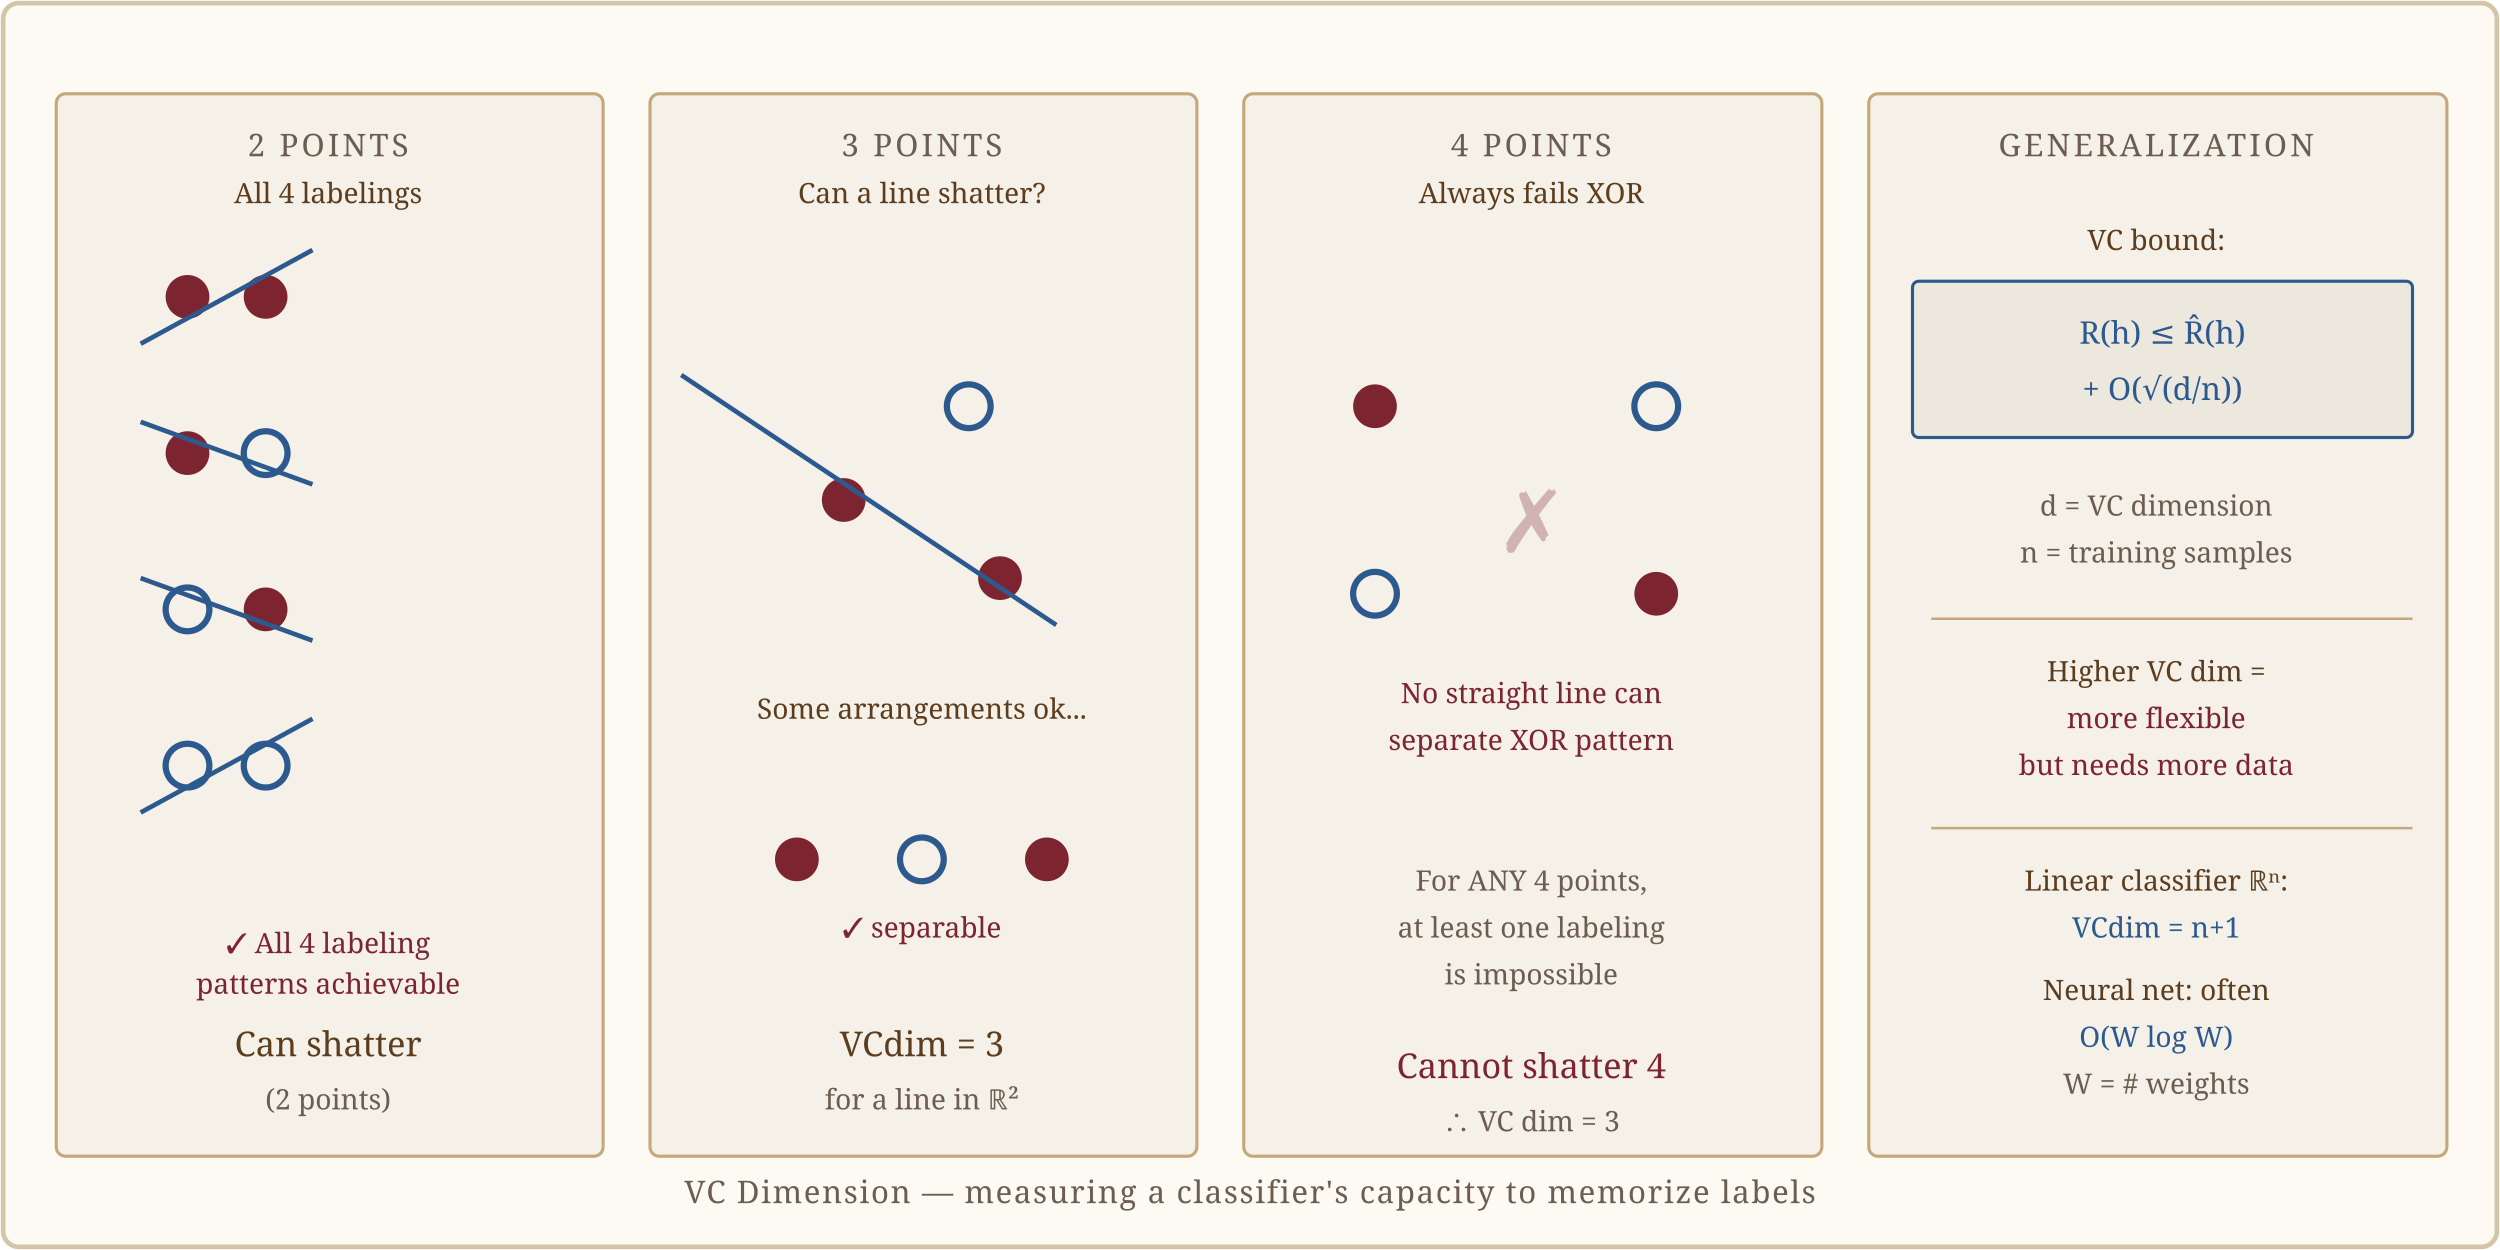
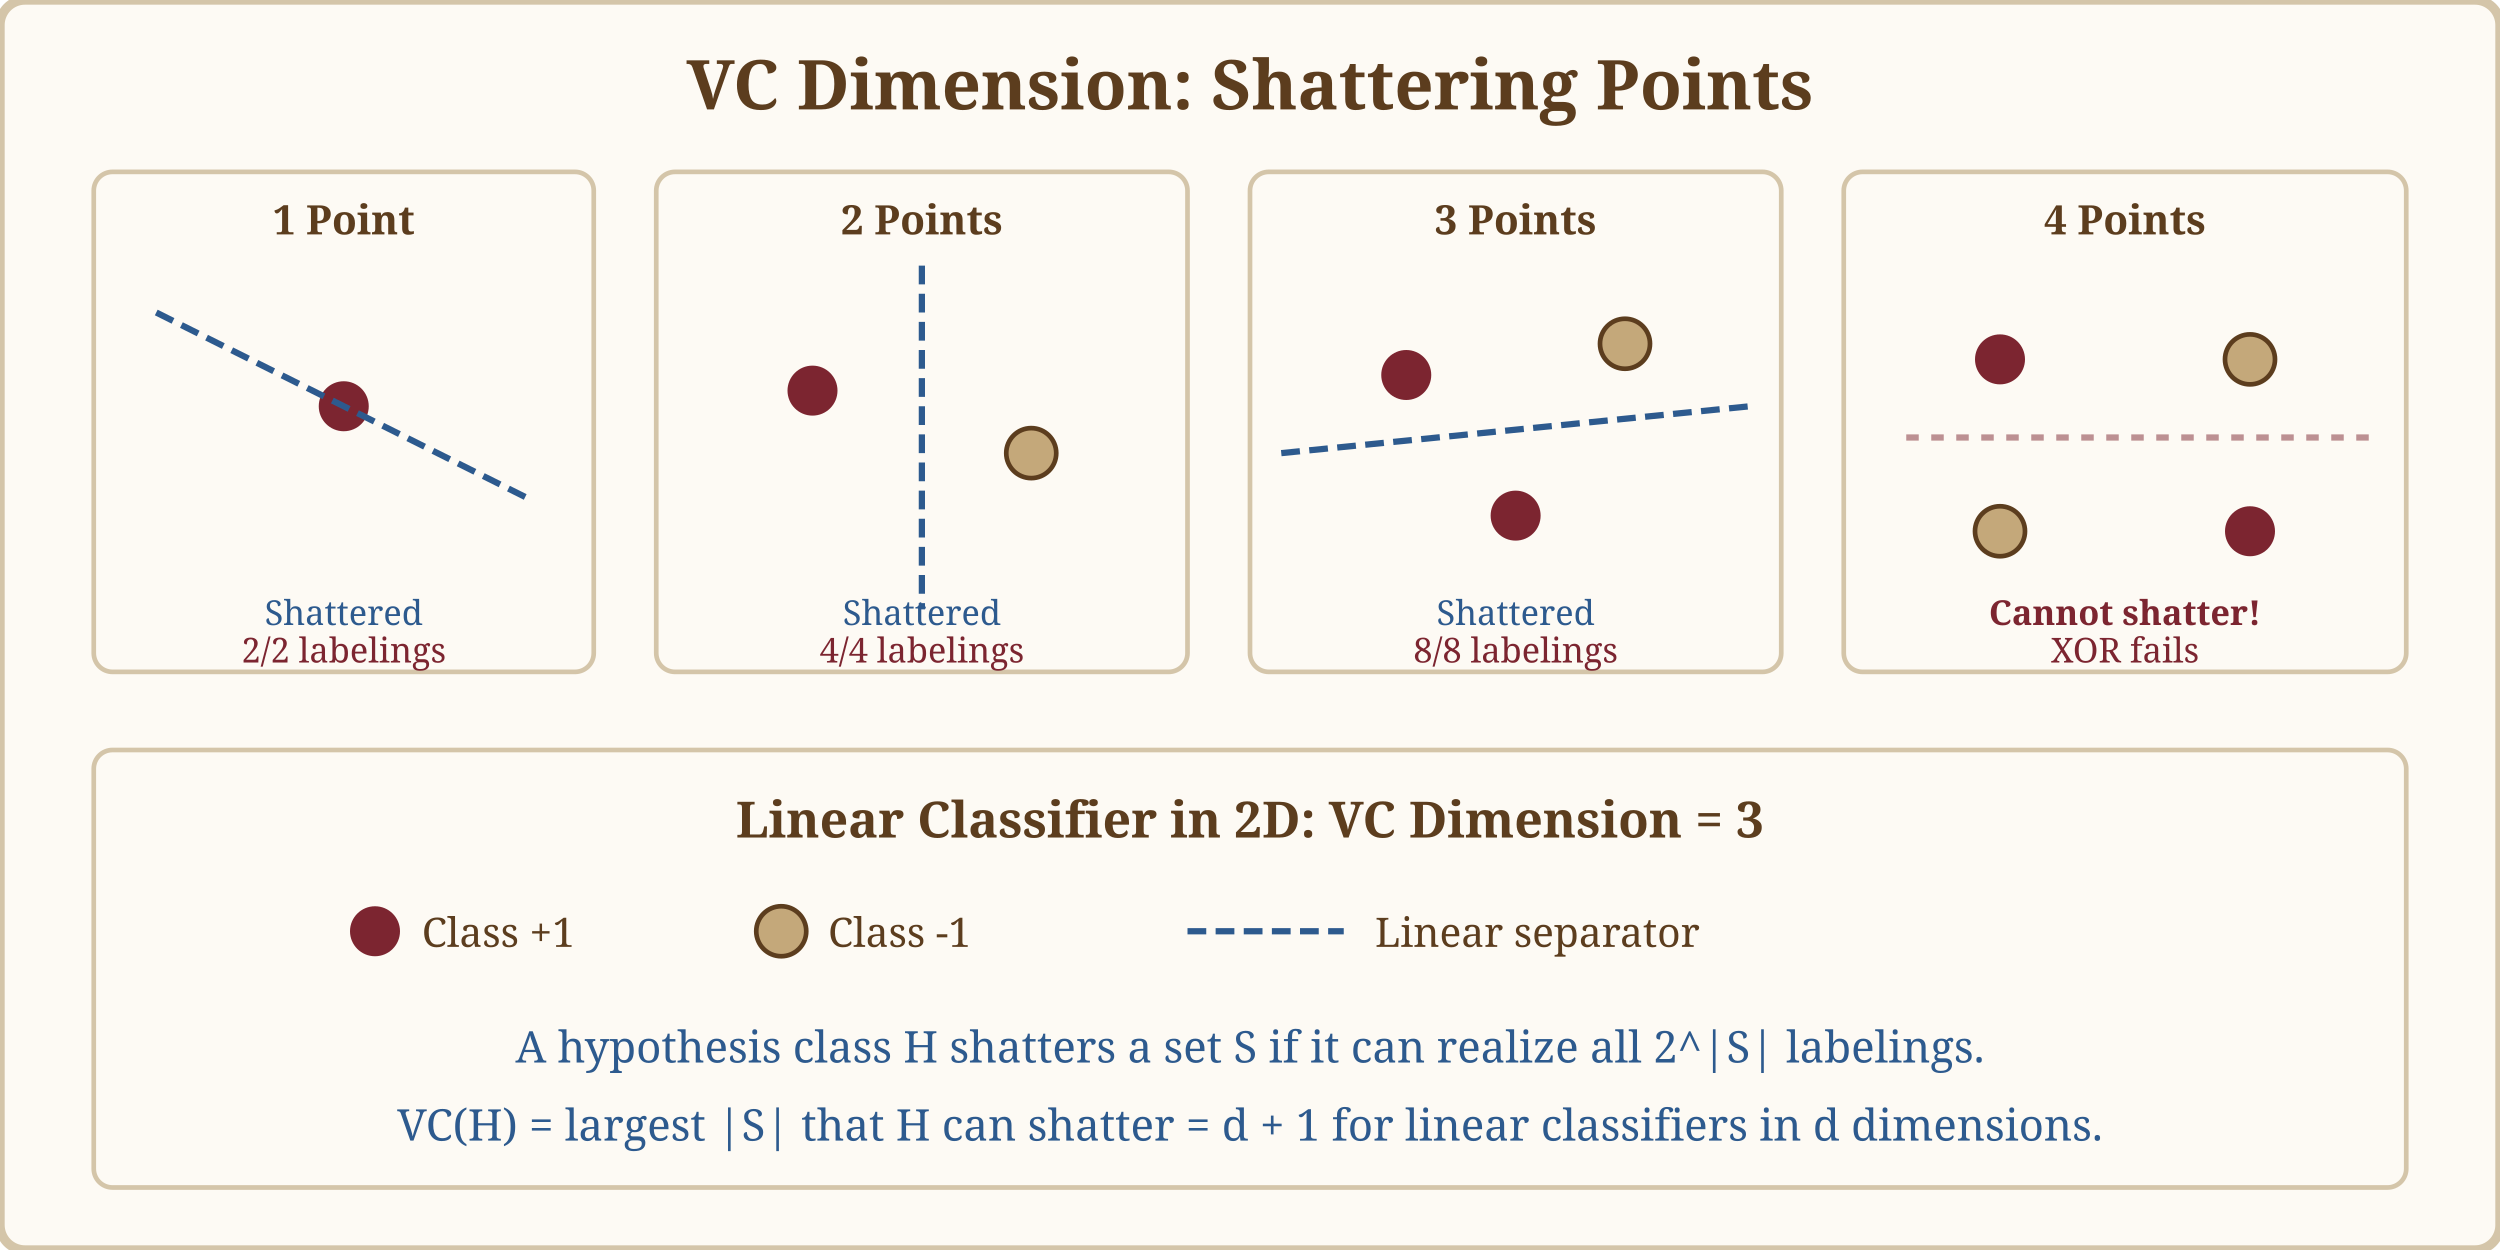
- <svg xmlns="http://www.w3.org/2000/svg" viewBox="0 0 800 400" style="font-family:Georgia,serif;">
-   <rect x="1" y="1" width="798" height="398" fill="#FDFAF4" stroke="#D4C5A9" stroke-width="1.5" rx="5" />
-   <rect x="18" y="30" width="175" height="340" fill="#F5F0E8" stroke="#C4A87A" stroke-width="1" rx="3" />
-   <text x="105" y="50" text-anchor="middle" font-size="10" letter-spacing="1" fill="#6B5D4F" font-variant="small-caps">2 POINTS</text>
-   <text x="105" y="65" text-anchor="middle" font-size="9" fill="#5C3D1E">All 4 labelings</text>
-   <circle cx="60" cy="95" r="7" fill="#7C2530" />
-   <circle cx="85" cy="95" r="7" fill="#7C2530" />
-   <line x1="45" y1="110" x2="100" y2="80" stroke="#2D5A8E" stroke-width="1.5" />
-   <circle cx="60" cy="145" r="7" fill="#7C2530" />
-   <circle cx="85" cy="145" r="7" fill="none" stroke="#2D5A8E" stroke-width="2" />
-   <line x1="45" y1="135" x2="100" y2="155" stroke="#2D5A8E" stroke-width="1.5" />
-   <circle cx="60" cy="195" r="7" fill="none" stroke="#2D5A8E" stroke-width="2" />
-   <circle cx="85" cy="195" r="7" fill="#7C2530" />
-   <line x1="45" y1="185" x2="100" y2="205" stroke="#2D5A8E" stroke-width="1.5" />
-   <circle cx="60" cy="245" r="7" fill="none" stroke="#2D5A8E" stroke-width="2" />
-   <circle cx="85" cy="245" r="7" fill="none" stroke="#2D5A8E" stroke-width="2" />
-   <line x1="45" y1="260" x2="100" y2="230" stroke="#2D5A8E" stroke-width="1.5" />
-   <text x="105" y="305" text-anchor="middle" font-size="9" fill="#7C2530">✓ All 4 labeling</text>
-   <text x="105" y="318" text-anchor="middle" font-size="9" fill="#7C2530">patterns achievable</text>
-   <text x="105" y="338" text-anchor="middle" font-size="11" fill="#5C3D1E">Can shatter</text>
-   <text x="105" y="355" text-anchor="middle" font-size="9" fill="#6B5D4F">(2 points)</text>
-   <rect x="208" y="30" width="175" height="340" fill="#F5F0E8" stroke="#C4A87A" stroke-width="1" rx="3" />
-   <text x="295" y="50" text-anchor="middle" font-size="10" letter-spacing="1" fill="#6B5D4F" font-variant="small-caps">3 POINTS</text>
-   <text x="295" y="65" text-anchor="middle" font-size="9" fill="#5C3D1E">Can a line shatter?</text>
-   <circle cx="270" cy="160" r="7" fill="#7C2530" />
-   <circle cx="310" cy="130" r="7" fill="none" stroke="#2D5A8E" stroke-width="2" />
-   <circle cx="320" cy="185" r="7" fill="#7C2530" />
-   <line x1="218" y1="120" x2="338" y2="200" stroke="#2D5A8E" stroke-width="1.5" />
-   <text x="295" y="230" text-anchor="middle" font-size="9" fill="#5C3D1E">Some arrangements ok...</text>
-   <circle cx="255" cy="275" r="7" fill="#7C2530" />
-   <circle cx="295" cy="275" r="7" fill="none" stroke="#2D5A8E" stroke-width="2" />
-   <circle cx="335" cy="275" r="7" fill="#7C2530" />
-   <text x="295" y="300" text-anchor="middle" font-size="9" fill="#7C2530">✓ separable</text>
-   <text x="295" y="338" text-anchor="middle" font-size="11" fill="#5C3D1E">VCdim = 3</text>
-   <text x="295" y="355" text-anchor="middle" font-size="9" fill="#6B5D4F">for a line in ℝ²</text>
-   <rect x="398" y="30" width="185" height="340" fill="#F5F0E8" stroke="#C4A87A" stroke-width="1" rx="3" />
-   <text x="490" y="50" text-anchor="middle" font-size="10" letter-spacing="1" fill="#6B5D4F" font-variant="small-caps">4 POINTS</text>
-   <text x="490" y="65" text-anchor="middle" font-size="9" fill="#5C3D1E">Always fails XOR</text>
-   <circle cx="440" cy="130" r="7" fill="#7C2530" />
-   <circle cx="530" cy="130" r="7" fill="none" stroke="#2D5A8E" stroke-width="2" />
-   <circle cx="440" cy="190" r="7" fill="none" stroke="#2D5A8E" stroke-width="2" />
-   <circle cx="530" cy="190" r="7" fill="#7C2530" />
-   <text x="490" y="175" text-anchor="middle" font-size="28" fill="#7C2530" opacity="0.3">✗</text>
-   <text x="490" y="225" text-anchor="middle" font-size="9" fill="#7C2530">No straight line can</text>
-   <text x="490" y="240" text-anchor="middle" font-size="9" fill="#7C2530">separate XOR pattern</text>
-   <text x="490" y="285" text-anchor="middle" font-size="9" fill="#6B5D4F">For ANY 4 points,</text>
-   <text x="490" y="300" text-anchor="middle" font-size="9" fill="#6B5D4F">at least one labeling</text>
-   <text x="490" y="315" text-anchor="middle" font-size="9" fill="#6B5D4F">is impossible</text>
-   <text x="490" y="345" text-anchor="middle" font-size="11" fill="#7C2530">Cannot shatter 4</text>
-   <text x="490" y="362" text-anchor="middle" font-size="9" fill="#6B5D4F">∴ VC dim = 3</text>
-   <rect x="598" y="30" width="185" height="340" fill="#F5F0E8" stroke="#C4A87A" stroke-width="1" rx="3" />
-   <text x="690" y="50" text-anchor="middle" font-size="10" letter-spacing="1" fill="#6B5D4F" font-variant="small-caps">GENERALIZATION</text>
-   <text x="690" y="80" text-anchor="middle" font-size="9" fill="#5C3D1E">VC bound:</text>
-   <rect x="612" y="90" width="160" height="50" fill="#EDE8DE" stroke="#2D5A8E" stroke-width="1" rx="2" />
-   <text x="692" y="110" text-anchor="middle" font-size="10" fill="#2D5A8E">R(h) ≤ R̂(h)</text>
-   <text x="692" y="128" text-anchor="middle" font-size="10" fill="#2D5A8E">+ O(√(d/n))</text>
-   <text x="690" y="165" text-anchor="middle" font-size="9" fill="#6B5D4F">d = VC dimension</text>
-   <text x="690" y="180" text-anchor="middle" font-size="9" fill="#6B5D4F">n = training samples</text>
-   <line x1="618" y1="198" x2="772" y2="198" stroke="#C4A87A" stroke-width="0.8" />
-   <text x="690" y="218" text-anchor="middle" font-size="9" fill="#5C3D1E">Higher VC dim =</text>
-   <text x="690" y="233" text-anchor="middle" font-size="9" fill="#7C2530">more flexible</text>
-   <text x="690" y="248" text-anchor="middle" font-size="9" fill="#7C2530">but needs more data</text>
-   <line x1="618" y1="265" x2="772" y2="265" stroke="#C4A87A" stroke-width="0.8" />
-   <text x="690" y="285" text-anchor="middle" font-size="9" fill="#5C3D1E">Linear classifier ℝⁿ:</text>
-   <text x="690" y="300" text-anchor="middle" font-size="9" fill="#2D5A8E">VCdim = n+1</text>
-   <text x="690" y="320" text-anchor="middle" font-size="9" fill="#5C3D1E">Neural net: often</text>
-   <text x="690" y="335" text-anchor="middle" font-size="9" fill="#2D5A8E">O(W log W)</text>
-   <text x="690" y="350" text-anchor="middle" font-size="9" fill="#6B5D4F">W = # weights</text>
-   <text x="400" y="385" text-anchor="middle" font-size="10" fill="#6B5D4F" letter-spacing="0.5">VC Dimension — measuring a classifier's capacity to memorize labels</text>
+ <svg xmlns="http://www.w3.org/2000/svg" viewBox="0 0 800 400">
+   <rect x="0" y="0" width="800" height="400" fill="#FDFAF4" stroke="#D4C5A9" stroke-width="3" rx="8" />
+   <text x="400" y="35" text-anchor="middle" font-family="Georgia, serif" font-size="22" fill="#5C3D1E" font-weight="bold">VC Dimension: Shattering Points</text>
+   <rect x="30" y="55" width="160" height="160" fill="none" stroke="#D4C5A9" stroke-width="1.5" rx="6" />
+   <text x="110" y="75" text-anchor="middle" font-family="Georgia, serif" font-size="13" fill="#5C3D1E" font-weight="bold">1 Point</text>
+   <circle cx="110" cy="130" r="8" fill="#7C2530" />
+   <line x1="50" y1="100" x2="170" y2="160" stroke="#2D5A8E" stroke-width="2" stroke-dasharray="6,3" />
+   <text x="110" y="200" text-anchor="middle" font-family="Georgia, serif" font-size="11" fill="#2D5A8E">Shattered</text>
+   <text x="110" y="212" text-anchor="middle" font-family="Georgia, serif" font-size="11" fill="#7C2530">2/2 labelings</text>
+   <rect x="210" y="55" width="170" height="160" fill="none" stroke="#D4C5A9" stroke-width="1.5" rx="6" />
+   <text x="295" y="75" text-anchor="middle" font-family="Georgia, serif" font-size="13" fill="#5C3D1E" font-weight="bold">2 Points</text>
+   <circle cx="260" cy="125" r="8" fill="#7C2530" />
+   <circle cx="330" cy="145" r="8" fill="#C4A87A" stroke="#5C3D1E" stroke-width="1.5" />
+   <line x1="295" y1="85" x2="295" y2="195" stroke="#2D5A8E" stroke-width="2" stroke-dasharray="6,3" />
+   <text x="295" y="200" text-anchor="middle" font-family="Georgia, serif" font-size="11" fill="#2D5A8E">Shattered</text>
+   <text x="295" y="212" text-anchor="middle" font-family="Georgia, serif" font-size="11" fill="#7C2530">4/4 labelings</text>
+   <rect x="400" y="55" width="170" height="160" fill="none" stroke="#D4C5A9" stroke-width="1.5" rx="6" />
+   <text x="485" y="75" text-anchor="middle" font-family="Georgia, serif" font-size="13" fill="#5C3D1E" font-weight="bold">3 Points</text>
+   <circle cx="450" cy="120" r="8" fill="#7C2530" />
+   <circle cx="520" cy="110" r="8" fill="#C4A87A" stroke="#5C3D1E" stroke-width="1.5" />
+   <circle cx="485" cy="165" r="8" fill="#7C2530" />
+   <line x1="410" y1="145" x2="560" y2="130" stroke="#2D5A8E" stroke-width="2" stroke-dasharray="6,3" />
+   <text x="485" y="200" text-anchor="middle" font-family="Georgia, serif" font-size="11" fill="#2D5A8E">Shattered</text>
+   <text x="485" y="212" text-anchor="middle" font-family="Georgia, serif" font-size="11" fill="#7C2530">8/8 labelings</text>
+   <rect x="590" y="55" width="180" height="160" fill="none" stroke="#D4C5A9" stroke-width="1.5" rx="6" />
+   <text x="680" y="75" text-anchor="middle" font-family="Georgia, serif" font-size="13" fill="#5C3D1E" font-weight="bold">4 Points</text>
+   <circle cx="640" cy="115" r="8" fill="#7C2530" />
+   <circle cx="720" cy="115" r="8" fill="#C4A87A" stroke="#5C3D1E" stroke-width="1.5" />
+   <circle cx="640" cy="170" r="8" fill="#C4A87A" stroke="#5C3D1E" stroke-width="1.5" />
+   <circle cx="720" cy="170" r="8" fill="#7C2530" />
+   <line x1="610" y1="140" x2="760" y2="140" stroke="#7C2530" stroke-width="2" stroke-dasharray="4,4" opacity="0.5" />
+   <text x="680" y="200" text-anchor="middle" font-family="Georgia, serif" font-size="11" fill="#7C2530" font-weight="bold">Cannot shatter!</text>
+   <text x="680" y="212" text-anchor="middle" font-family="Georgia, serif" font-size="11" fill="#7C2530">XOR fails</text>
+   <rect x="30" y="240" width="740" height="140" fill="none" stroke="#D4C5A9" stroke-width="1.5" rx="6" />
+   <text x="400" y="268" text-anchor="middle" font-family="Georgia, serif" font-size="16" fill="#5C3D1E" font-weight="bold">Linear Classifier in 2D: VC Dimension = 3</text>
+   <circle cx="120" cy="298" r="8" fill="#7C2530" />
+   <text x="135" y="303" font-family="Georgia, serif" font-size="13" fill="#5C3D1E">Class +1</text>
+   <circle cx="250" cy="298" r="8" fill="#C4A87A" stroke="#5C3D1E" stroke-width="1.5" />
+   <text x="265" y="303" font-family="Georgia, serif" font-size="13" fill="#5C3D1E">Class -1</text>
+   <line x1="380" y1="298" x2="430" y2="298" stroke="#2D5A8E" stroke-width="2" stroke-dasharray="6,3" />
+   <text x="440" y="303" font-family="Georgia, serif" font-size="13" fill="#5C3D1E">Linear separator</text>
+   <text x="400" y="340" text-anchor="middle" font-family="Georgia, serif" font-size="14" fill="#2D5A8E">A hypothesis class H shatters a set S if it can realize all 2^|S| labelings.</text>
+   <text x="400" y="365" text-anchor="middle" font-family="Georgia, serif" font-size="14" fill="#2D5A8E">VC(H) = largest |S| that H can shatter = d + 1 for linear classifiers in d dimensions.</text>
</svg>
